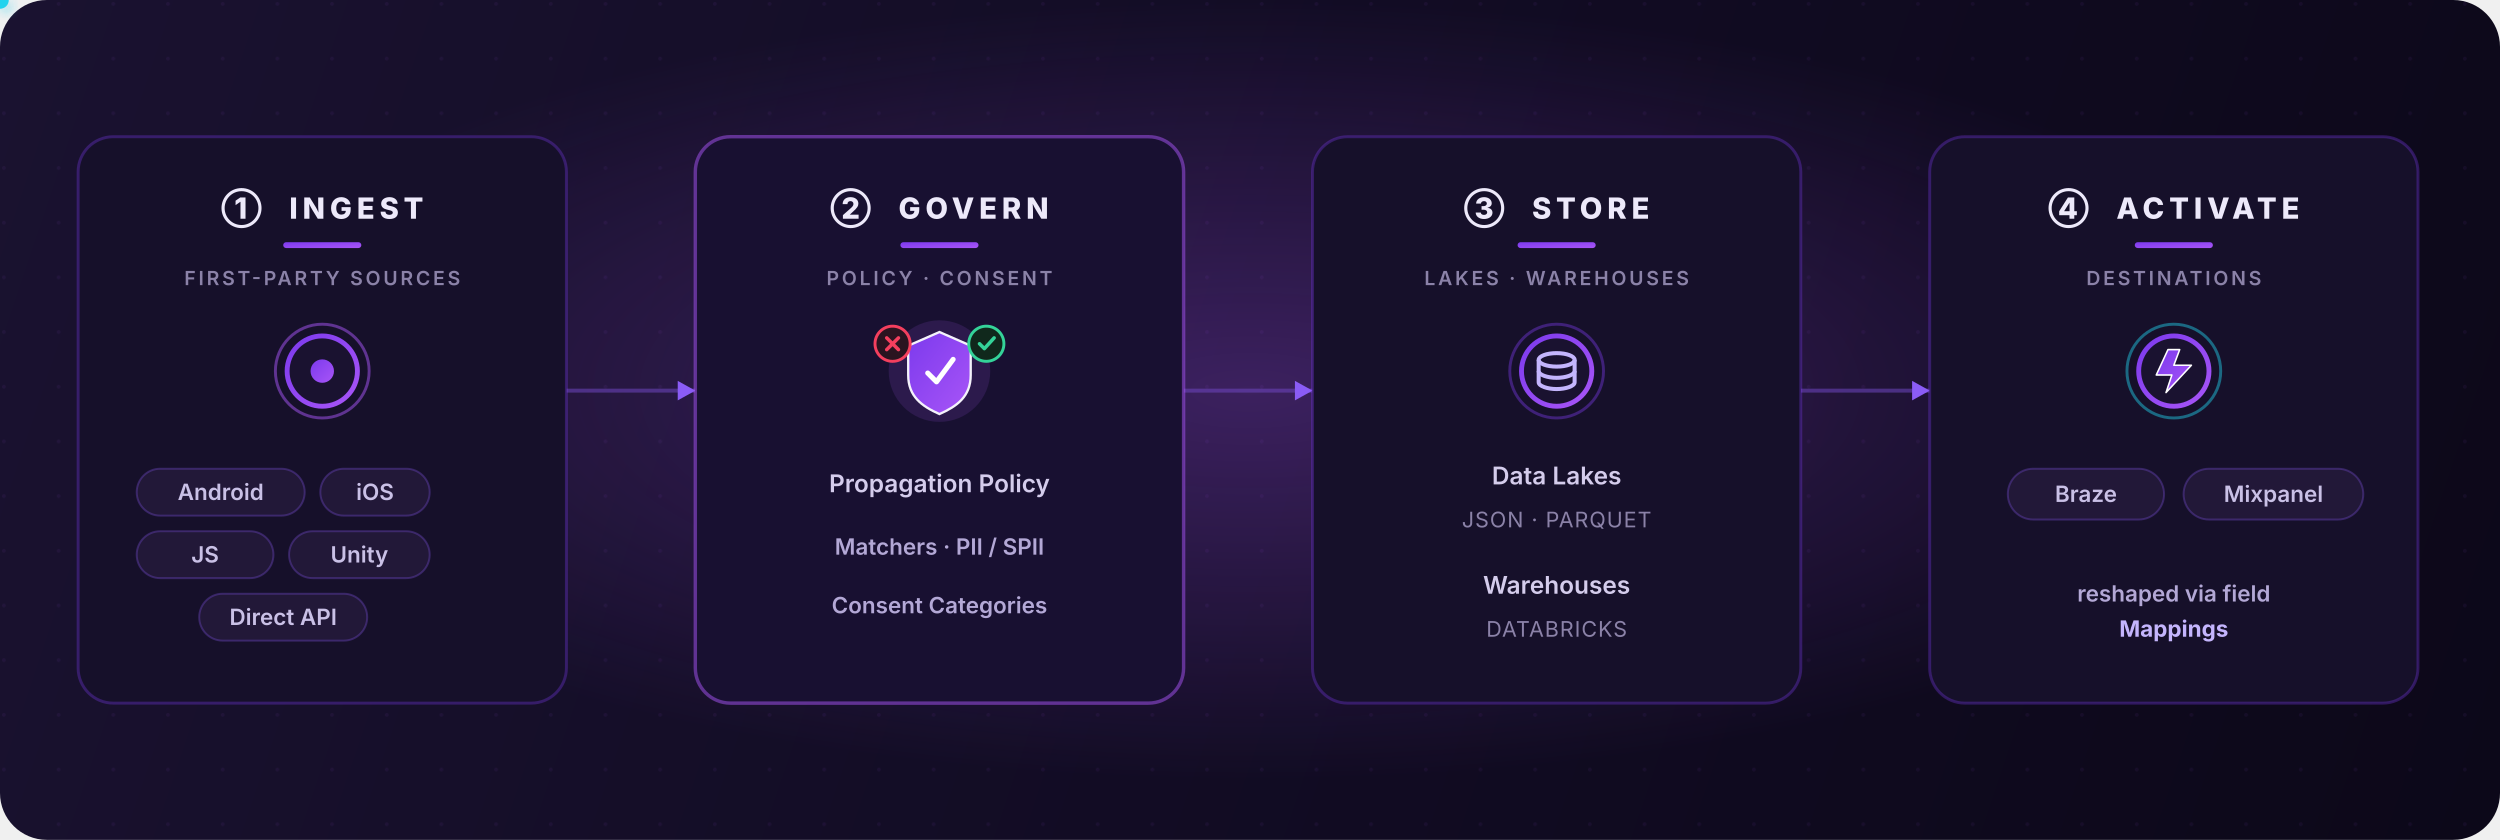
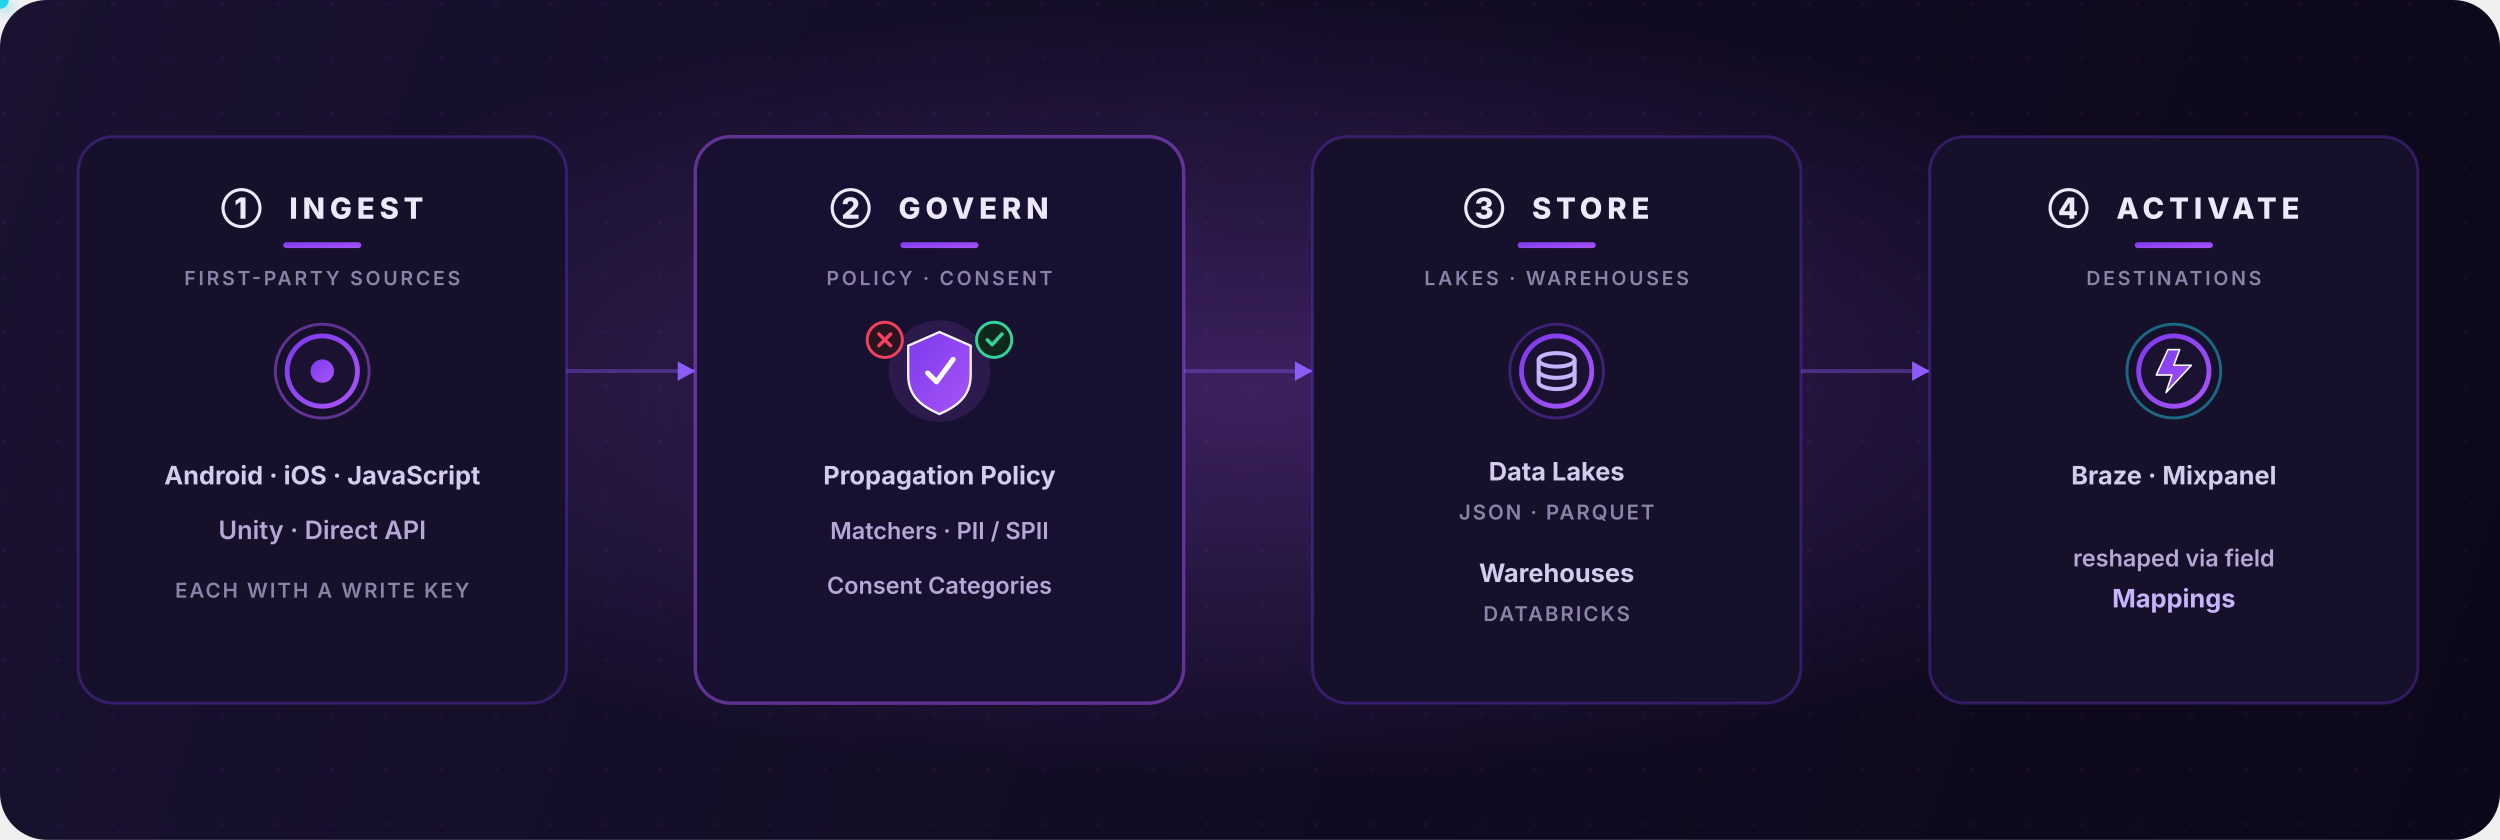
<svg xmlns="http://www.w3.org/2000/svg" width="1280" height="430" viewBox="0 0 1280 430" fill="none" role="img" aria-label="The data journey — Ingest, Govern, Store, Activate.">
  <defs>
    <linearGradient id="jbg" x1="0" y1="0" x2="1280" y2="430" gradientUnits="userSpaceOnUse">
      <stop stop-color="#1A1230" />
      <stop offset="0.5" stop-color="#120C24" />
      <stop offset="1" stop-color="#0C0819" />
    </linearGradient>
    <linearGradient id="jbrand" x1="0" y1="0" x2="1" y2="1">
      <stop stop-color="#7C3AED" />
      <stop offset="1" stop-color="#A855F7" />
    </linearGradient>
    <radialGradient id="jhalo" cx="0.5" cy="0.5" r="0.5">
      <stop stop-color="#A855F7" stop-opacity="0.28" />
      <stop offset="1" stop-color="#A855F7" stop-opacity="0" />
    </radialGradient>
    <pattern id="jdots" width="28" height="28" patternUnits="userSpaceOnUse">
      <circle cx="2" cy="2" r="1" fill="#A855F7" opacity="0.06" />
    </pattern>
    <filter id="jglow" x="-60%" y="-60%" width="220%" height="220%">
      <feGaussianBlur stdDeviation="3.5" result="b" />
      <feMerge>
        <feMergeNode in="b" />
        <feMergeNode in="SourceGraphic" />
      </feMerge>
    </filter>
  </defs>
  <rect width="1280" height="430" rx="24" fill="url(#jbg)" />
  <rect width="1280" height="430" rx="24" fill="url(#jdots)" />
  <ellipse cx="640" cy="200" rx="560" ry="200" fill="url(#jhalo)" />
  <g stroke="#6D46C0" stroke-width="2" opacity="0.55">
-     <line x1="290" y1="200" x2="356" y2="200" />
-     <line x1="606" y1="200" x2="672" y2="200" />
-     <line x1="922" y1="200" x2="988" y2="200" />
+     <line x1="290" y1="190" x2="356" y2="190" />
+     <line x1="606" y1="190" x2="672" y2="190" />
+     <line x1="922" y1="190" x2="988" y2="190" />
  </g>
  <g fill="#8B5CF6">
-     <path d="M356 200 l-9 -5 v10 z" />
-     <path d="M672 200 l-9 -5 v10 z" />
-     <path d="M988 200 l-9 -5 v10 z" />
+     <path d="M356 190 l-9 -5 v10 z" />
+     <path d="M672 190 l-9 -5 v10 z" />
+     <path d="M988 190 l-9 -5 v10 z" />
  </g>
  <g filter="url(#jglow)">
    <circle r="4" fill="#22D3EE">
-       <animateMotion dur="2.2s" begin="0s" repeatCount="indefinite" path="M290 200 L352 200" />
+       <animateMotion dur="2.2s" begin="0s" repeatCount="indefinite" path="M290 190 L352 190" />
    </circle>
    <circle r="4" fill="#A855F7">
-       <animateMotion dur="2.2s" begin="1.1s" repeatCount="indefinite" path="M290 200 L352 200" />
+       <animateMotion dur="2.2s" begin="1.1s" repeatCount="indefinite" path="M290 190 L352 190" />
    </circle>
    <circle r="4" fill="#A855F7">
-       <animateMotion dur="2.2s" begin="0.5s" repeatCount="indefinite" path="M606 200 L668 200" />
+       <animateMotion dur="2.2s" begin="0.5s" repeatCount="indefinite" path="M606 190 L668 190" />
    </circle>
    <circle r="4" fill="#22D3EE">
-       <animateMotion dur="2.2s" begin="1.6s" repeatCount="indefinite" path="M606 200 L668 200" />
+       <animateMotion dur="2.2s" begin="1.6s" repeatCount="indefinite" path="M606 190 L668 190" />
    </circle>
    <circle r="4" fill="#8B5CF6">
-       <animateMotion dur="2.2s" begin="0.3s" repeatCount="indefinite" path="M922 200 L984 200" />
+       <animateMotion dur="2.2s" begin="0.3s" repeatCount="indefinite" path="M922 190 L984 190" />
    </circle>
    <circle r="4" fill="#22D3EE">
-       <animateMotion dur="2.2s" begin="1.4s" repeatCount="indefinite" path="M922 200 L984 200" />
+       <animateMotion dur="2.2s" begin="1.4s" repeatCount="indefinite" path="M922 190 L984 190" />
    </circle>
  </g>
  <circle r="4.5" fill="#22D3EE" filter="url(#jglow)">
-     <animateMotion dur="2.4s" begin="0.8s" repeatCount="indefinite" keyPoints="0;0.7;0.7" keyTimes="0;0.7;1" calcMode="linear" path="M290 200 L352 200" />
+     <animateMotion dur="2.4s" begin="0.8s" repeatCount="indefinite" keyPoints="0;0.7;0.7" keyTimes="0;0.7;1" calcMode="linear" path="M290 190 L352 190" />
    <animate attributeName="fill" values="#22D3EE;#F43F5E;#F43F5E" keyTimes="0;0.7;1" dur="2.4s" begin="0.8s" repeatCount="indefinite" />
    <animate attributeName="opacity" values="1;1;0;0" keyTimes="0;0.7;0.85;1" dur="2.4s" begin="0.8s" repeatCount="indefinite" />
  </circle>
  <g>
    <rect x="40" y="70" width="250" height="290" rx="18" fill="#16102A" stroke="#7C3AED" stroke-opacity="0.32" stroke-width="1.5" />
    <text x="165" y="112" text-anchor="middle" font-family="Segoe UI, Inter, system-ui, sans-serif" font-size="15" font-weight="800" letter-spacing="2.5" fill="#EDE9FA">①  INGEST</text>
    <rect x="145" y="124" width="40" height="3" rx="1.5" fill="url(#jbrand)" />
    <text x="165" y="146" text-anchor="middle" font-family="Segoe UI, Inter, system-ui, sans-serif" font-size="10" font-weight="600" letter-spacing="1.4" fill="#8B82A8">FIRST-PARTY SOURCES</text>
    <g transform="translate(165 190)">
      <circle r="24" fill="none" stroke="#A855F7" stroke-width="1.5" opacity="0.5">
        <animate attributeName="r" values="14;26" dur="2.6s" repeatCount="indefinite" />
        <animate attributeName="opacity" values="0.6;0" dur="2.6s" repeatCount="indefinite" />
      </circle>
      <circle r="18" fill="#1A1230" stroke="url(#jbrand)" stroke-width="2.5" />
      <circle r="6" fill="url(#jbrand)">
        <animate attributeName="r" values="6;8;6" dur="2.2s" repeatCount="indefinite" />
      </circle>
    </g>
-     <g font-family="Segoe UI, Inter, system-ui, sans-serif" font-size="11.5" font-weight="600" fill="#C9C0E6" text-anchor="middle">
-       <g>
-         <rect x="70" y="240" width="86" height="24" rx="12" fill="#221838" stroke="#6D46C0" stroke-opacity="0.4" />
-         <text x="113" y="256">Android</text>
-       </g>
-       <g>
-         <rect x="164" y="240" width="56" height="24" rx="12" fill="#221838" stroke="#6D46C0" stroke-opacity="0.4" />
-         <text x="192" y="256">iOS</text>
-       </g>
-       <g>
-         <rect x="70" y="272" width="70" height="24" rx="12" fill="#221838" stroke="#6D46C0" stroke-opacity="0.4" />
-         <text x="105" y="288">JS</text>
-       </g>
-       <g>
-         <rect x="148" y="272" width="72" height="24" rx="12" fill="#221838" stroke="#6D46C0" stroke-opacity="0.4" />
-         <text x="184" y="288">Unity</text>
-       </g>
-       <g>
-         <rect x="102" y="304" width="86" height="24" rx="12" fill="#221838" stroke="#6D46C0" stroke-opacity="0.4" />
-         <text x="145" y="320">Direct API</text>
-       </g>
+     <g font-family="Segoe UI, Inter, system-ui, sans-serif" text-anchor="middle">
+       <text x="165" y="248" font-size="13" font-weight="700" fill="#D4CCEC">Android · iOS · JavaScript</text>
+       <text x="165" y="276" font-size="13" font-weight="600" fill="#B3A8D6">Unity · Direct API</text>
+       <text x="165" y="306" font-size="10.5" font-weight="600" letter-spacing="1" fill="#8B82A8">EACH WITH A WRITE KEY</text>
    </g>
  </g>
  <g>
    <rect x="356" y="70" width="250" height="290" rx="18" fill="#181031" stroke="#A855F7" stroke-opacity="0.5" stroke-width="1.75" />
    <text x="481" y="112" text-anchor="middle" font-family="Segoe UI, Inter, system-ui, sans-serif" font-size="15" font-weight="800" letter-spacing="2.5" fill="#EDE9FA">②  GOVERN</text>
    <rect x="461" y="124" width="40" height="3" rx="1.5" fill="url(#jbrand)" />
    <text x="481" y="146" text-anchor="middle" font-family="Segoe UI, Inter, system-ui, sans-serif" font-size="10" font-weight="600" letter-spacing="1.4" fill="#8B82A8">POLICY · CONSENT</text>
    <g transform="translate(481 190)">
      <circle r="26" fill="#A855F7" opacity="0.14">
        <animate attributeName="opacity" values="0.08;0.2;0.08" dur="2.4s" repeatCount="indefinite" />
      </circle>
      <path d="M0 -20 L16 -13 V2 C16 13 9 18 0 22 C-9 18 -16 13 -16 2 V-13 Z" fill="url(#jbrand)" stroke="#F4F2FB" stroke-width="1.2" />
      <path d="M-6 1 L-1.5 5.5 L7 -6" fill="none" stroke="#FFFFFF" stroke-width="2.6" stroke-linecap="round" stroke-linejoin="round" />
-       <g transform="translate(24 -14)">
+       <g transform="translate(28 -16)">
        <circle r="9" fill="#10281C" stroke="#34D399" stroke-width="1.5">
          <animate attributeName="opacity" values="0.35;1;0.35" dur="2.8s" repeatCount="indefinite" />
        </circle>
        <path d="M-3.5 0 L-1 2.5 L4 -3" fill="none" stroke="#34D399" stroke-width="1.8" stroke-linecap="round" stroke-linejoin="round">
          <animate attributeName="opacity" values="0.35;1;0.35" dur="2.8s" repeatCount="indefinite" />
        </path>
      </g>
-       <g transform="translate(-24 -14)">
+       <g transform="translate(-28 -16)">
        <circle r="9" fill="#2A1420" stroke="#F43F5E" stroke-width="1.5">
          <animate attributeName="opacity" values="1;0.35;1" dur="2.8s" repeatCount="indefinite" />
        </circle>
        <path d="M-3 -3 L3 3 M3 -3 L-3 3" stroke="#F43F5E" stroke-width="1.8" stroke-linecap="round">
          <animate attributeName="opacity" values="1;0.35;1" dur="2.8s" repeatCount="indefinite" />
        </path>
      </g>
    </g>
-     <g font-family="Segoe UI, Inter, system-ui, sans-serif" font-size="12.5" font-weight="600" fill="#D4CCEC" text-anchor="middle">
-       <text x="481" y="252">Propagation Policy</text>
-       <text x="481" y="284" font-size="11.5" fill="#B3A8D6">Matchers · PII / SPII</text>
-       <text x="481" y="314" font-size="11.5" fill="#B3A8D6">Consent Categories</text>
+     <g font-family="Segoe UI, Inter, system-ui, sans-serif" font-size="13" font-weight="700" fill="#D4CCEC" text-anchor="middle">
+       <text x="481" y="248">Propagation Policy</text>
+       <text x="481" y="276" font-size="12" font-weight="600" fill="#B3A8D6">Matchers · PII / SPII</text>
+       <text x="481" y="304" font-size="12" font-weight="600" fill="#B3A8D6">Consent Categories</text>
    </g>
  </g>
  <g>
    <rect x="672" y="70" width="250" height="290" rx="18" fill="#16102A" stroke="#7C3AED" stroke-opacity="0.32" stroke-width="1.5" />
    <text x="797" y="112" text-anchor="middle" font-family="Segoe UI, Inter, system-ui, sans-serif" font-size="15" font-weight="800" letter-spacing="2.5" fill="#EDE9FA">③  STORE</text>
    <rect x="777" y="124" width="40" height="3" rx="1.5" fill="url(#jbrand)" />
    <text x="797" y="146" text-anchor="middle" font-family="Segoe UI, Inter, system-ui, sans-serif" font-size="10" font-weight="600" letter-spacing="1.4" fill="#8B82A8">LAKES · WAREHOUSES</text>
    <g transform="translate(797 190)">
      <circle r="24" fill="none" stroke="#7C3AED" stroke-width="1.5" opacity="0.4" />
      <circle r="18" fill="#1A1230" stroke="url(#jbrand)" stroke-width="2.5" />
      <g stroke="#C4B5FD" stroke-width="1.8" fill="none" transform="scale(1.15)">
        <ellipse cx="0" cy="-5" rx="8" ry="3" />
        <path d="M-8 -5 V5 C-8 6.7 -4 8 0 8 C4 8 8 6.7 8 5 V-5" />
        <path d="M-8 0 C-8 1.7 -4 3 0 3 C4 3 8 1.7 8 0" />
      </g>
    </g>
    <g font-family="Segoe UI, Inter, system-ui, sans-serif" text-anchor="middle">
-       <text x="797" y="248" font-size="12.5" font-weight="600" fill="#D4CCEC">Data Lakes</text>
-       <text x="797" y="270" font-size="11" fill="#8B82A8" letter-spacing="0.5">JSON · PARQUET</text>
-       <text x="797" y="304" font-size="12.5" font-weight="600" fill="#D4CCEC">Warehouses</text>
-       <text x="797" y="326" font-size="11" fill="#8B82A8" letter-spacing="0.5">DATABRICKS</text>
+       <text x="797" y="246" font-size="13" font-weight="700" fill="#D4CCEC">Data Lakes</text>
+       <text x="797" y="266" font-size="10.5" font-weight="600" fill="#8B82A8" letter-spacing="1">JSON · PARQUET</text>
+       <text x="797" y="298" font-size="13" font-weight="700" fill="#D4CCEC">Warehouses</text>
+       <text x="797" y="318" font-size="10.5" font-weight="600" fill="#8B82A8" letter-spacing="1">DATABRICKS</text>
    </g>
  </g>
  <g>
    <rect x="988" y="70" width="250" height="290" rx="18" fill="#16102A" stroke="#7C3AED" stroke-opacity="0.32" stroke-width="1.5" />
    <text x="1113" y="112" text-anchor="middle" font-family="Segoe UI, Inter, system-ui, sans-serif" font-size="15" font-weight="800" letter-spacing="2.5" fill="#EDE9FA">④  ACTIVATE</text>
    <rect x="1093" y="124" width="40" height="3" rx="1.5" fill="url(#jbrand)" />
    <text x="1113" y="146" text-anchor="middle" font-family="Segoe UI, Inter, system-ui, sans-serif" font-size="10" font-weight="600" letter-spacing="1.4" fill="#8B82A8">DESTINATIONS</text>
    <g transform="translate(1113 190)">
      <circle r="24" fill="none" stroke="#22D3EE" stroke-width="1.5" opacity="0.45">
        <animate attributeName="r" values="18;26" dur="2.4s" repeatCount="indefinite" />
        <animate attributeName="opacity" values="0.6;0" dur="2.4s" repeatCount="indefinite" />
      </circle>
      <circle r="18" fill="#1A1230" stroke="url(#jbrand)" stroke-width="2.5" />
      <path d="M-3 -11 L-9 2 H-1 L-4 11 L9 -3 H0 L3 -11 Z" fill="url(#jbrand)" stroke="#FFFFFF" stroke-width="0.8" stroke-linejoin="round">
        <animate attributeName="opacity" values="0.7;1;0.7" dur="1.6s" repeatCount="indefinite" />
      </path>
    </g>
-     <g font-family="Segoe UI, Inter, system-ui, sans-serif" font-size="11.5" font-weight="600" fill="#C9C0E6" text-anchor="middle">
-       <g>
-         <rect x="1028" y="240" width="80" height="26" rx="13" fill="#221838" stroke="#6D46C0" stroke-opacity="0.4" />
-         <text x="1068" y="257">Braze</text>
-       </g>
-       <g>
-         <rect x="1118" y="240" width="92" height="26" rx="13" fill="#221838" stroke="#6D46C0" stroke-opacity="0.4" />
-         <text x="1164" y="257">Mixpanel</text>
-       </g>
-       <text x="1113" y="308" font-size="11.5" fill="#B3A8D6">reshaped via field</text>
-       <text x="1113" y="326" font-size="11.5" font-weight="700" fill="#C4B5FD">Mappings</text>
+     <g font-family="Segoe UI, Inter, system-ui, sans-serif" text-anchor="middle">
+       <text x="1113" y="248" font-size="13" font-weight="700" fill="#D4CCEC">Braze · Mixpanel</text>
+       <text x="1113" y="290" font-size="12" font-weight="600" fill="#B3A8D6">reshaped via field</text>
+       <text x="1113" y="311" font-size="13" font-weight="700" fill="#C4B5FD">Mappings</text>
    </g>
  </g>
</svg>
